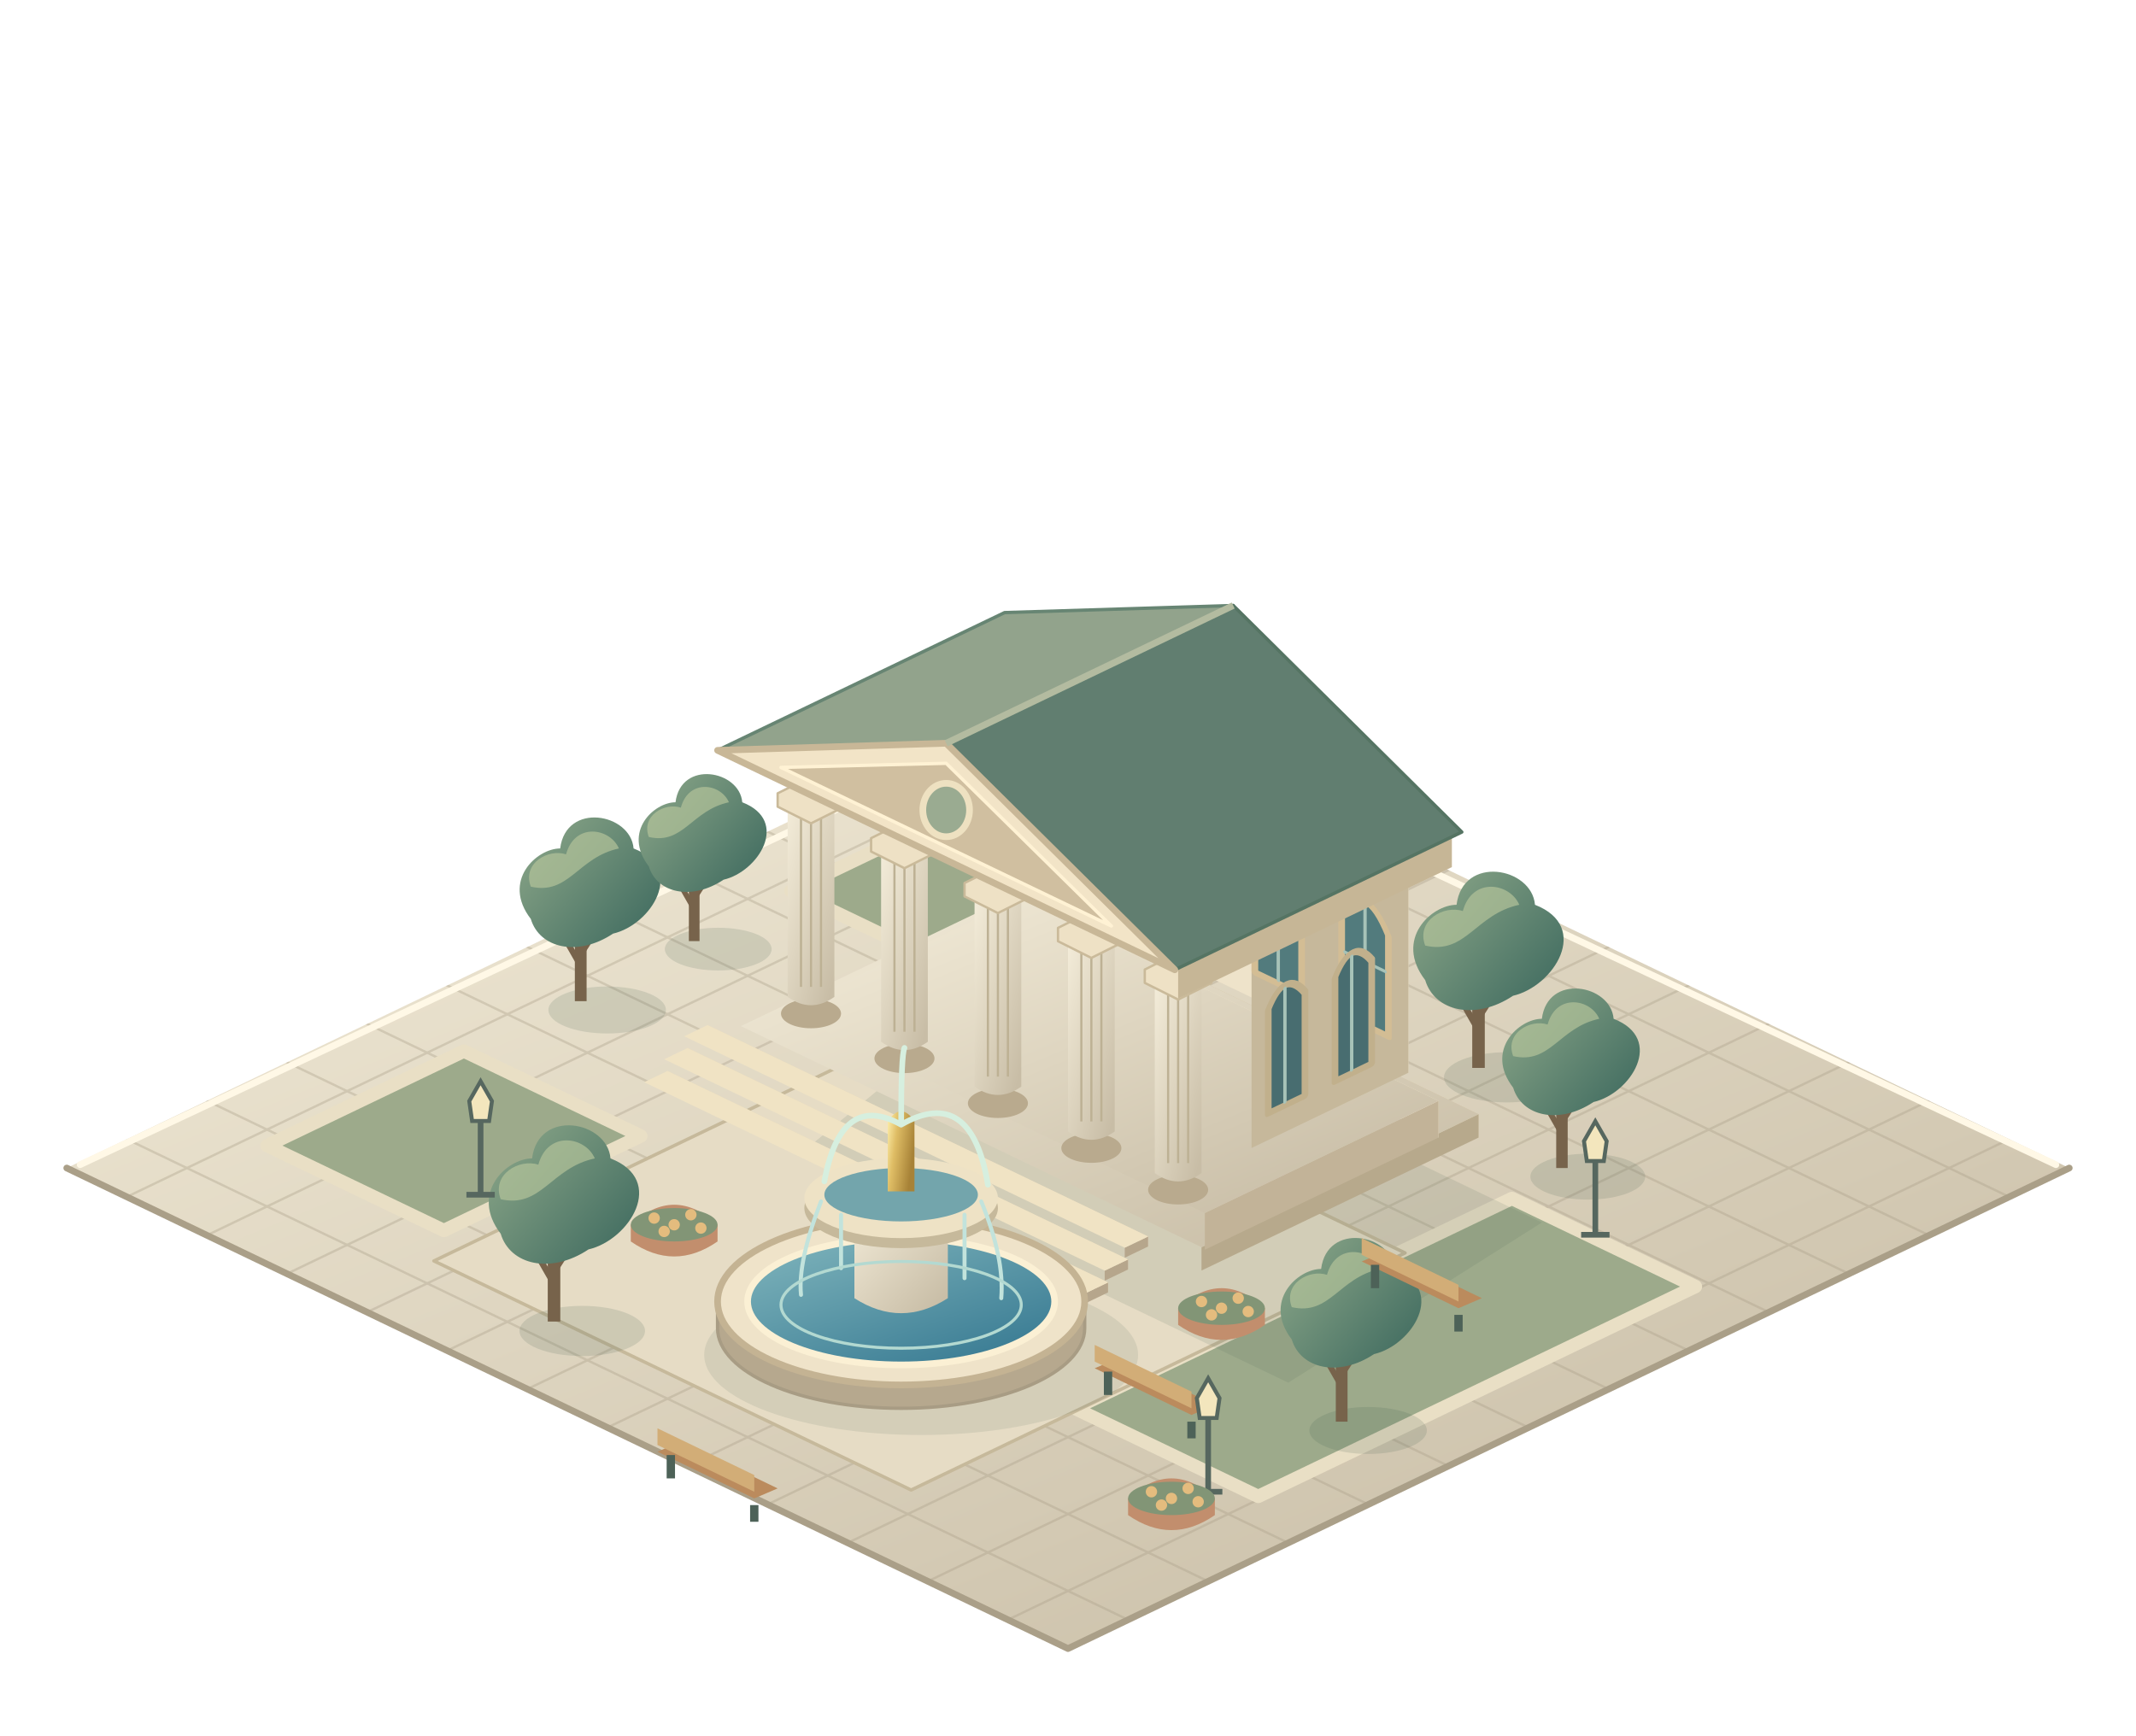
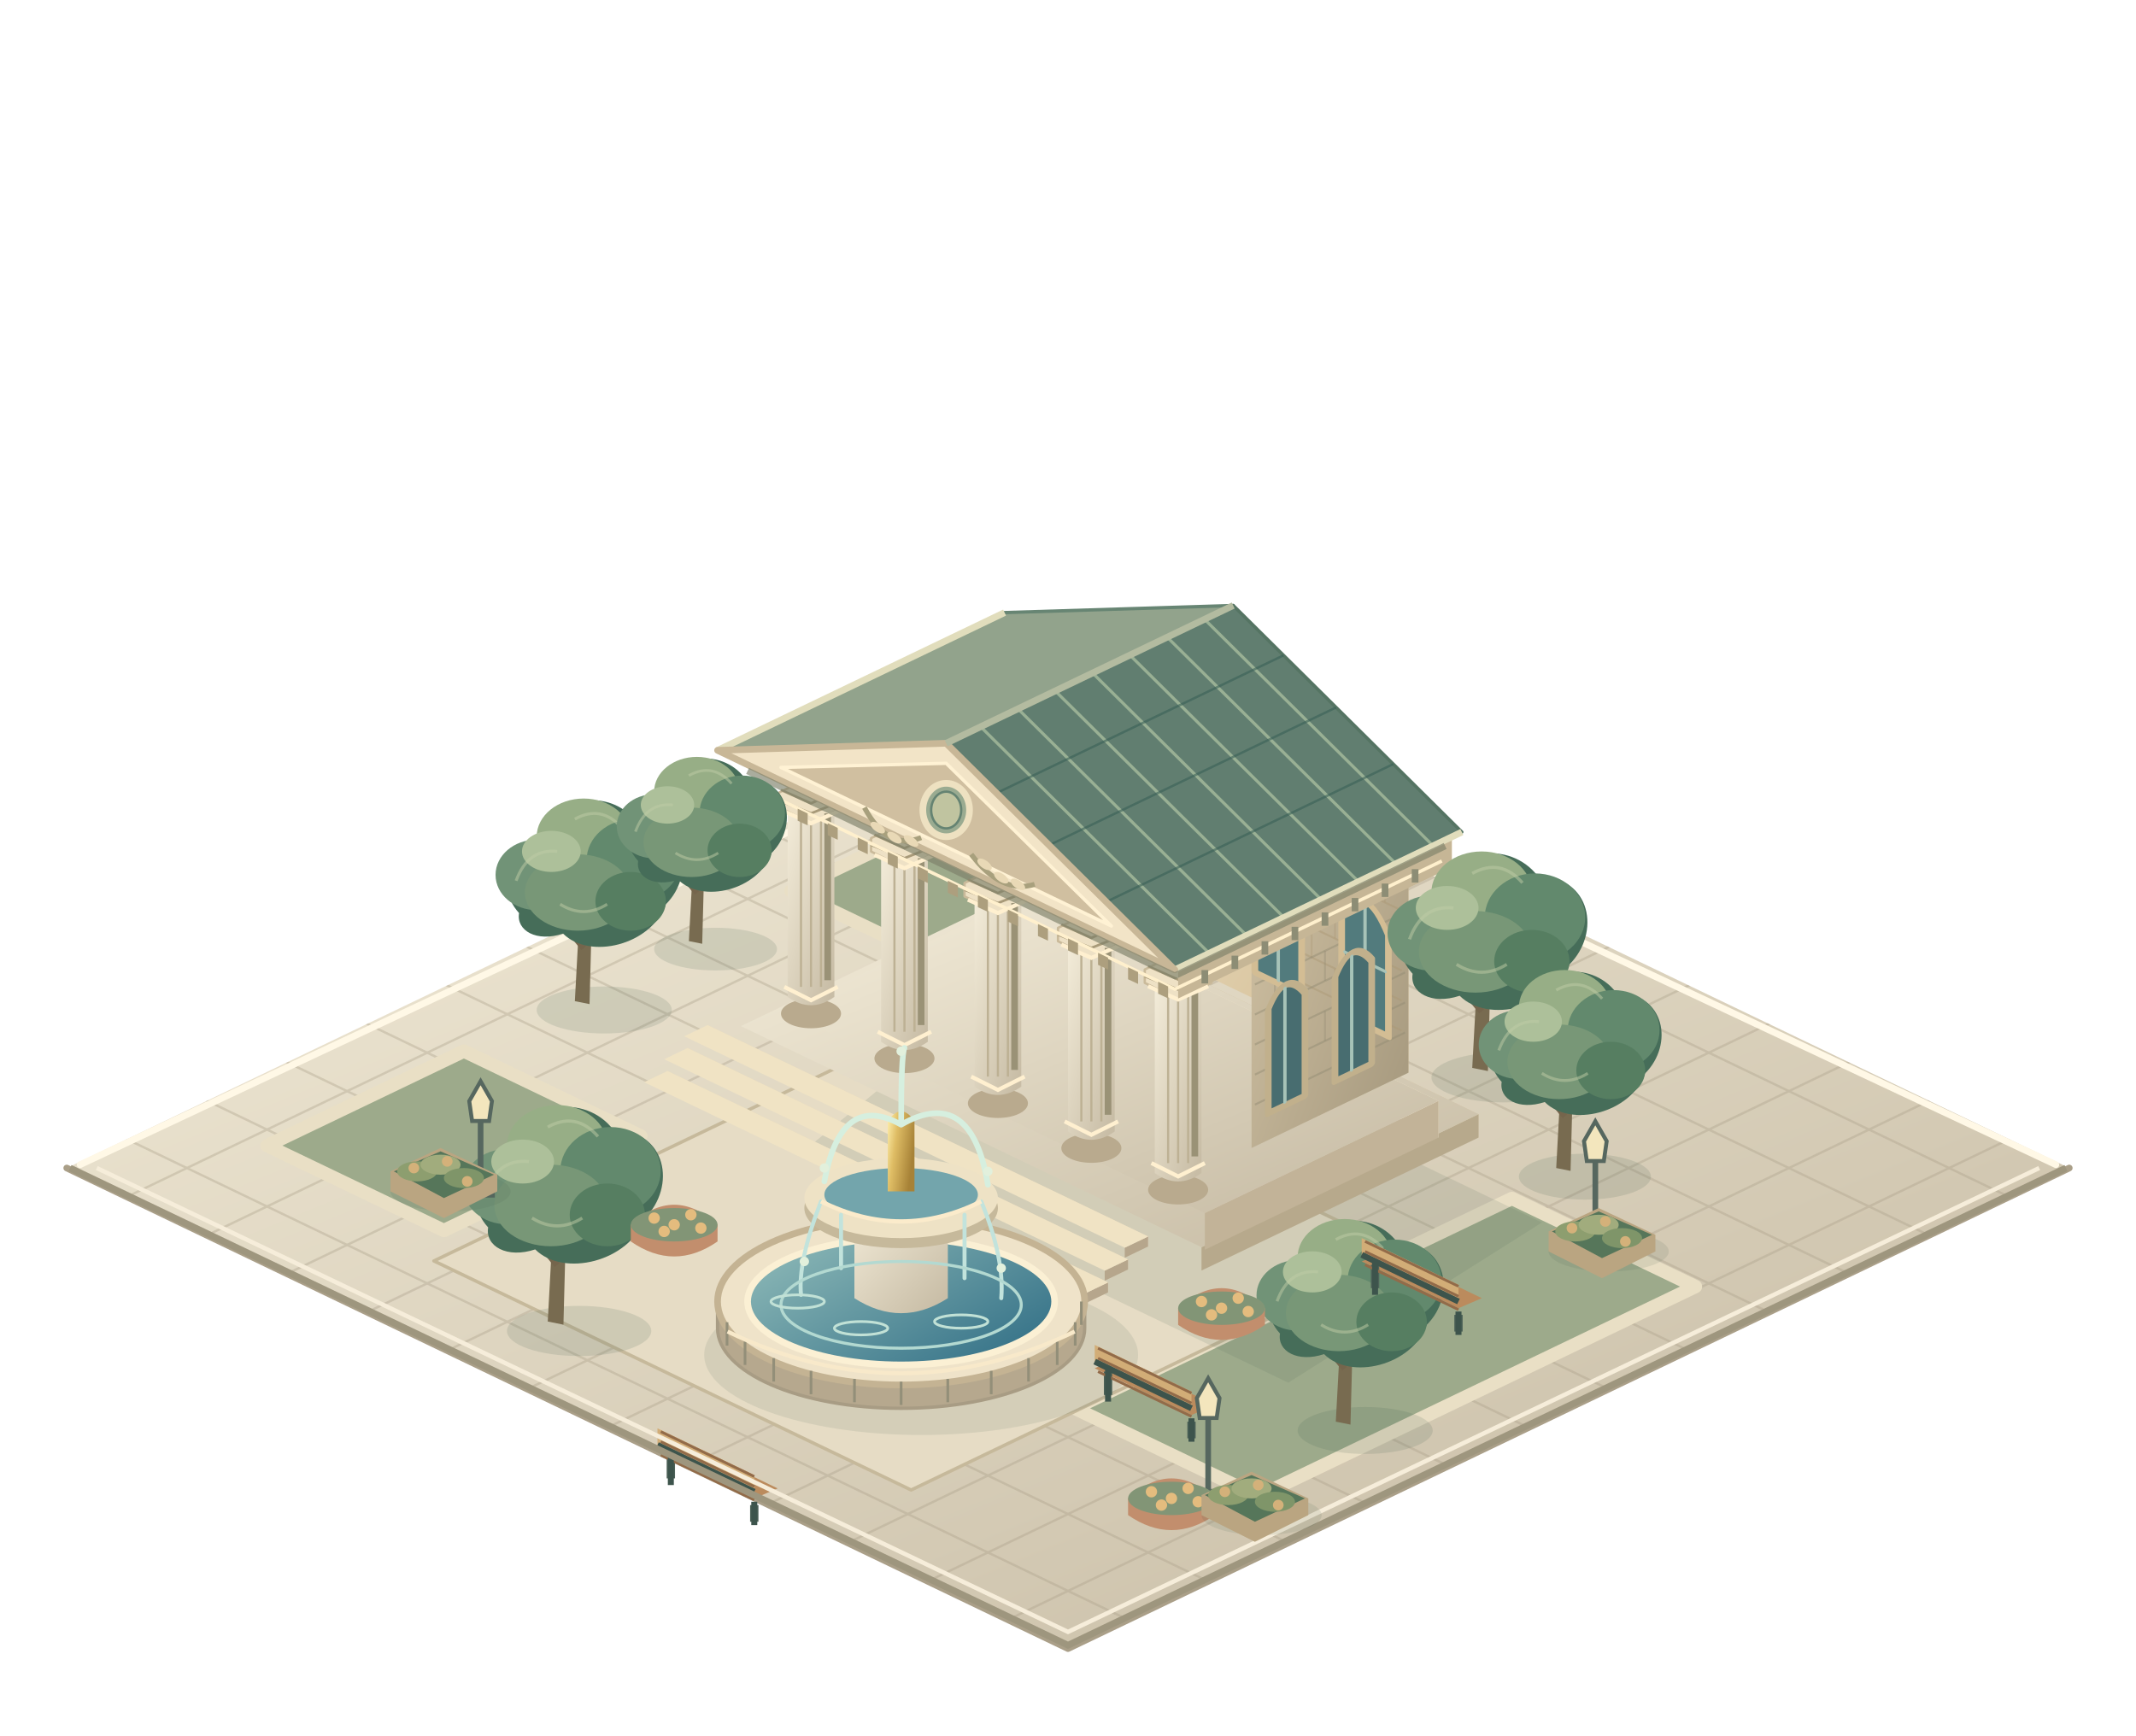
<svg xmlns="http://www.w3.org/2000/svg" viewBox="0 0 640 520" width="640" height="520">
  <defs>
    <linearGradient id="stone" x2="0.85" y2="1">
      <stop stop-color="#f4edda" />
      <stop offset="1" stop-color="#c8bda6" />
    </linearGradient>
    <linearGradient id="brick" x2="1" y2="0.6">
      <stop stop-color="#c98162" />
      <stop offset="1" stop-color="#a65c4b" />
    </linearGradient>
    <linearGradient id="green" x2="1" y2="0.8">
      <stop stop-color="#8fa98a" />
      <stop offset="1" stop-color="#426d61" />
    </linearGradient>
    <linearGradient id="gold" x2="1" y2="0.4">
      <stop stop-color="#fff0ad" />
      <stop offset="0.38" stop-color="#dfbd65" />
      <stop offset="1" stop-color="#a78237" />
    </linearGradient>
    <linearGradient id="water" x1="0" y1="0" x2="0.8" y2="1">
      <stop stop-color="#81b6bd" />
      <stop offset="1" stop-color="#397b93" />
    </linearGradient>
    <clipPath id="ground">
      <path d="M20 350 320 206 620 350 320 494Z" />
    </clipPath>
    <g id="tree">
-       <ellipse cx="9" cy="3" rx="20" ry="8" fill="#314f45" opacity=".14" />
-       <path d="M0 0V-28" stroke="#77634b" stroke-width="4" />
-       <path d="M0-12-8-26M0-16 9-30" stroke="#77634b" stroke-width="2" />
-       <path d="M-17-28C-27-41-15-52-7-52-5-68 17-64 18-52 36-45 24-26 11-23-1-15-14-18-17-28Z" fill="url(#green)" />
-       <path d="M-17-39C-20-47-11-52-5-50-2-61 10-59 13-52-1-49-4-36-17-39Z" fill="#b4c39a" opacity=".7" />
+       <ellipse cx="8" cy="3" rx="23" ry="8" fill="#3c594c" opacity=".14" />
+       <path d="M-2 0 0-37 4-37 3 1Z" fill="#786b50" />
+       <path d="M1-18-12-34M2-26 15-39" fill="none" stroke="#75654c" stroke-width="2" />
+       <path d="M-21-30C-31-41-20-55-10-55-10-70 10-73 19-61 36-61 39-43 29-33 24-19 3-14-6-23-15-20-22-24-21-30Z" fill="#466d59" />
+       <ellipse cx="-15" cy="-43" rx="14" ry="12" fill="#719377" />
+       <ellipse cx="1" cy="-56" rx="16" ry="13" fill="#97ae86" />
+       <ellipse cx="18" cy="-48" rx="16" ry="14" fill="#62896d" />
+       <ellipse cx="-1" cy="-37" rx="18" ry="13" fill="#789777" />
+       <ellipse cx="17" cy="-34" rx="12" ry="10" fill="#567e61" />
+       <ellipse cx="-10" cy="-51" rx="10" ry="7" fill="#adc09a" />
+       <path d="M-22-41q4-11 14-10M-2-62q9-5 16 3M-7-33q8 5 16 0" fill="none" opacity=".5" stroke="#bfcca6" stroke-width="1" />
    </g>
    <g id="bench">
      <path d="m-17-3 29 14 7-3-29-14Z" fill="#bb8b5d" />
      <path d="m-17-10 29 14v5L-17-5Z" fill="#d2ad77" />
      <path d="m-13-2v7m25 8v5" stroke="#4d6258" stroke-width="2.5" />
+       <path d="M-16 -9l28 13.44" fill="none" stroke="#926b49" stroke-width="0.8" />
+       <path d="M-16 -6l28 13.44" fill="none" stroke="#926b49" stroke-width="0.8" />
+       <path d="M-16 -2l28 13.44" fill="none" stroke="#926b49" stroke-width="0.8" />
+       <path d="M-13-3v10m25 5v7m-29-24 29 14" fill="none" stroke="#3d544c" stroke-width="1.8" />
    </g>
    <g id="lamp">
      <path d="M0 0V-32" stroke="#56675f" stroke-width="2" />
      <path d="m-4-33 4-7 4 7-1 7h-6Z" fill="#f3e6bd" stroke="#56675f" stroke-width="1.4" />
      <path d="M-5 0H5" stroke="#56675f" stroke-width="2" />
    </g>
+     <linearGradient id="limestone-light" x1="0" y1="0" x2="1" y2=".7">
+       <stop stop-color="#f4e8cc" />
+       <stop offset="1" stop-color="#d4bf98" />
+     </linearGradient>
+     <linearGradient id="limestone-shade" x1="0" y1="0" x2="1" y2=".7">
+       <stop stop-color="#d0c1a3" />
+       <stop offset="1" stop-color="#a99c81" />
+     </linearGradient>
+     <linearGradient id="copper-roof" x1="0" y1="0" x2="1" y2=".7">
+       <stop stop-color="#839d88" />
+       <stop offset="1" stop-color="#3f645b" />
+     </linearGradient>
+     <linearGradient id="brick-relief" x1="0" y1="0" x2="1" y2=".7">
+       <stop stop-color="#cb896d" />
+       <stop offset="1" stop-color="#9d5c4b" />
+     </linearGradient>
+     <linearGradient id="bay-depth" x1="0" y1="0" x2="1" y2=".7">
+       <stop stop-color="#92bdba" />
+       <stop offset="1" stop-color="#39758a" />
+     </linearGradient>
  </defs>
  <path d="M20 350 320 206 620 350 320 494Z" fill="url(#stone)" />
  <g clip-path="url(#ground)" stroke="#a99e87" stroke-width=".7" opacity=".36">
    <polygon points="340.00,52.40 -300.00,359.60" fill="none" stroke="#a99e87" stroke-width="0.7" stroke-linejoin="round" />
    <polygon points="300.00,52.40 940.00,359.60" fill="none" stroke="#a99e87" stroke-width="0.7" stroke-linejoin="round" />
    <polygon points="364.00,63.92 -276.00,371.12" fill="none" stroke="#a99e87" stroke-width="0.7" stroke-linejoin="round" />
    <polygon points="276.00,63.92 916.00,371.12" fill="none" stroke="#a99e87" stroke-width="0.7" stroke-linejoin="round" />
    <polygon points="388.00,75.44 -252.00,382.64" fill="none" stroke="#a99e87" stroke-width="0.7" stroke-linejoin="round" />
    <polygon points="252.00,75.44 892.00,382.64" fill="none" stroke="#a99e87" stroke-width="0.7" stroke-linejoin="round" />
    <polygon points="412.00,86.96 -228.00,394.16" fill="none" stroke="#a99e87" stroke-width="0.7" stroke-linejoin="round" />
    <polygon points="228.00,86.96 868.00,394.16" fill="none" stroke="#a99e87" stroke-width="0.7" stroke-linejoin="round" />
    <polygon points="436.00,98.48 -204.00,405.68" fill="none" stroke="#a99e87" stroke-width="0.7" stroke-linejoin="round" />
    <polygon points="204.00,98.48 844.00,405.68" fill="none" stroke="#a99e87" stroke-width="0.7" stroke-linejoin="round" />
    <polygon points="460.00,110.00 -180.00,417.20" fill="none" stroke="#a99e87" stroke-width="0.7" stroke-linejoin="round" />
    <polygon points="180.00,110.00 820.00,417.20" fill="none" stroke="#a99e87" stroke-width="0.7" stroke-linejoin="round" />
    <polygon points="484.00,121.52 -156.00,428.72" fill="none" stroke="#a99e87" stroke-width="0.7" stroke-linejoin="round" />
    <polygon points="156.00,121.52 796.00,428.72" fill="none" stroke="#a99e87" stroke-width="0.7" stroke-linejoin="round" />
    <polygon points="508.00,133.04 -132.00,440.24" fill="none" stroke="#a99e87" stroke-width="0.7" stroke-linejoin="round" />
    <polygon points="132.00,133.04 772.00,440.24" fill="none" stroke="#a99e87" stroke-width="0.7" stroke-linejoin="round" />
    <polygon points="532.00,144.56 -108.00,451.76" fill="none" stroke="#a99e87" stroke-width="0.7" stroke-linejoin="round" />
    <polygon points="108.00,144.56 748.00,451.76" fill="none" stroke="#a99e87" stroke-width="0.7" stroke-linejoin="round" />
    <polygon points="556.00,156.08 -84.00,463.28" fill="none" stroke="#a99e87" stroke-width="0.7" stroke-linejoin="round" />
    <polygon points="84.00,156.08 724.00,463.28" fill="none" stroke="#a99e87" stroke-width="0.7" stroke-linejoin="round" />
    <polygon points="580.00,167.60 -60.00,474.80" fill="none" stroke="#a99e87" stroke-width="0.7" stroke-linejoin="round" />
    <polygon points="60.00,167.60 700.00,474.80" fill="none" stroke="#a99e87" stroke-width="0.7" stroke-linejoin="round" />
    <polygon points="604.00,179.12 -36.00,486.32" fill="none" stroke="#a99e87" stroke-width="0.7" stroke-linejoin="round" />
    <polygon points="36.00,179.12 676.00,486.32" fill="none" stroke="#a99e87" stroke-width="0.7" stroke-linejoin="round" />
    <polygon points="628.00,190.64 -12.00,497.84" fill="none" stroke="#a99e87" stroke-width="0.7" stroke-linejoin="round" />
    <polygon points="12.00,190.64 652.00,497.84" fill="none" stroke="#a99e87" stroke-width="0.7" stroke-linejoin="round" />
    <polygon points="652.00,202.16 12.00,509.36" fill="none" stroke="#a99e87" stroke-width="0.7" stroke-linejoin="round" />
    <polygon points="-12.00,202.16 628.00,509.36" fill="none" stroke="#a99e87" stroke-width="0.7" stroke-linejoin="round" />
    <polygon points="676.00,213.68 36.00,520.88" fill="none" stroke="#a99e87" stroke-width="0.7" stroke-linejoin="round" />
    <polygon points="-36.00,213.68 604.00,520.88" fill="none" stroke="#a99e87" stroke-width="0.7" stroke-linejoin="round" />
    <polygon points="700.00,225.20 60.00,532.40" fill="none" stroke="#a99e87" stroke-width="0.7" stroke-linejoin="round" />
    <polygon points="-60.00,225.20 580.00,532.40" fill="none" stroke="#a99e87" stroke-width="0.7" stroke-linejoin="round" />
    <polygon points="724.00,236.72 84.00,543.92" fill="none" stroke="#a99e87" stroke-width="0.7" stroke-linejoin="round" />
    <polygon points="-84.00,236.72 556.00,543.92" fill="none" stroke="#a99e87" stroke-width="0.7" stroke-linejoin="round" />
    <polygon points="748.00,248.24 108.00,555.44" fill="none" stroke="#a99e87" stroke-width="0.7" stroke-linejoin="round" />
    <polygon points="-108.00,248.24 532.00,555.44" fill="none" stroke="#a99e87" stroke-width="0.7" stroke-linejoin="round" />
    <polygon points="772.00,259.76 132.00,566.96" fill="none" stroke="#a99e87" stroke-width="0.7" stroke-linejoin="round" />
    <polygon points="-132.00,259.76 508.00,566.96" fill="none" stroke="#a99e87" stroke-width="0.7" stroke-linejoin="round" />
    <polygon points="796.00,271.28 156.00,578.48" fill="none" stroke="#a99e87" stroke-width="0.7" stroke-linejoin="round" />
    <polygon points="-156.00,271.28 484.00,578.48" fill="none" stroke="#a99e87" stroke-width="0.7" stroke-linejoin="round" />
    <polygon points="820.00,282.80 180.00,590.00" fill="none" stroke="#a99e87" stroke-width="0.7" stroke-linejoin="round" />
    <polygon points="-180.00,282.80 460.00,590.00" fill="none" stroke="#a99e87" stroke-width="0.7" stroke-linejoin="round" />
    <polygon points="844.00,294.32 204.00,601.52" fill="none" stroke="#a99e87" stroke-width="0.7" stroke-linejoin="round" />
    <polygon points="-204.00,294.32 436.00,601.52" fill="none" stroke="#a99e87" stroke-width="0.7" stroke-linejoin="round" />
    <polygon points="868.00,305.84 228.00,613.04" fill="none" stroke="#a99e87" stroke-width="0.7" stroke-linejoin="round" />
    <polygon points="-228.00,305.84 412.00,613.04" fill="none" stroke="#a99e87" stroke-width="0.7" stroke-linejoin="round" />
    <polygon points="892.00,317.36 252.00,624.56" fill="none" stroke="#a99e87" stroke-width="0.7" stroke-linejoin="round" />
    <polygon points="-252.00,317.36 388.00,624.56" fill="none" stroke="#a99e87" stroke-width="0.7" stroke-linejoin="round" />
    <polygon points="916.00,328.88 276.00,636.08" fill="none" stroke="#a99e87" stroke-width="0.7" stroke-linejoin="round" />
    <polygon points="-276.00,328.88 364.00,636.08" fill="none" stroke="#a99e87" stroke-width="0.7" stroke-linejoin="round" />
    <polygon points="940.00,340.40 300.00,647.60" fill="none" stroke="#a99e87" stroke-width="0.7" stroke-linejoin="round" />
    <polygon points="-300.00,340.40 340.00,647.60" fill="none" stroke="#a99e87" stroke-width="0.7" stroke-linejoin="round" />
  </g>
  <path d="M20 350 320 494 620 350" fill="none" stroke="#aa9f88" stroke-width="2" stroke-linejoin="round" stroke-linecap="round" />
  <path d="M24 349 320 210 616 349" fill="none" stroke="#fff8e6" stroke-width="2" stroke-linejoin="round" stroke-linecap="round" />
  <polygon points="294.00,239.60 375.00,278.48 318.00,305.84 237.00,266.96" fill="#9daa8b" stroke="#e9dfc5" stroke-width="4" stroke-linejoin="round" />
  <polygon points="453.00,359.12 508.00,385.52 377.00,448.40 322.00,422.00" fill="#9daa8b" stroke="#e9dfc5" stroke-width="4" stroke-linejoin="round" />
  <polygon points="139.00,314.96 192.00,340.40 133.00,368.72 80.00,343.28" fill="#9daa8b" stroke="#e9dfc5" stroke-width="4" stroke-linejoin="round" />
  <polygon points="278.00,306.80 421.00,375.44 273.00,446.48 130.00,377.84" fill="#e6dcc5" stroke="#c6b99b" stroke-width="1" stroke-linejoin="round" />
  <polygon points="306.00,291.44 462.00,366.32 386.00,414.32 241.00,344.72" fill="#4b6656" opacity=".13" />
  <polygon points="305.00,274.64 443.00,340.88 443.00,333.88 305.00,267.64" fill="#d7c6a7" />
  <polygon points="443.00,340.88 360.00,380.72 360.00,373.72 443.00,333.88" fill="#b7a98c" />
  <polygon points="305.00,267.64 443.00,333.88 360.00,373.72 222.00,307.48" fill="url(#stone)" />
  <polygon points="305.00,280.40 431.00,340.88 431.00,329.88 305.00,269.40" fill="#eee3c9" />
  <polygon points="431.00,340.88 361.00,374.48 361.00,363.48 431.00,329.88" fill="#c2b398" />
  <polygon points="305.00,269.40 431.00,329.88 361.00,363.48 235.00,303.00" fill="url(#stone)" />
-   <polygon points="311.00,268.16 422.00,321.44 422.00,255.44 311.00,202.16" fill="#eee3ca" />
-   <polygon points="422.00,321.44 375.00,344.00 375.00,278.00 422.00,255.44" fill="#c6b89b" />
+   <polygon points="311.00,268.16 422.00,321.44 422.00,255.44 311.00,202.16" fill="url(#limestone-light)" />
+   <polygon points="422.00,321.44 375.00,344.00 375.00,278.00 422.00,255.44" fill="url(#limestone-shade)" />
  <polygon points="311.00,202.16 422.00,255.44 375.00,278.00 264.00,224.72" fill="#f0e3c4" />
+   <g id="pavilion-masonry">
+     <path d="M312 257l108 51.84" fill="none" opacity=".48" stroke="#ac9976" stroke-width="0.6" />
+     <path d="M325 263.24v-9" fill="none" opacity=".38" stroke="#ac9976" stroke-width="0.55" />
+     <path d="M340 270.44v-9" fill="none" opacity=".38" stroke="#ac9976" stroke-width="0.55" />
+     <path d="M355 277.64v-9" fill="none" opacity=".38" stroke="#ac9976" stroke-width="0.55" />
+     <path d="M370 284.84v-9" fill="none" opacity=".38" stroke="#ac9976" stroke-width="0.55" />
+     <path d="M385 292.04v-9" fill="none" opacity=".38" stroke="#ac9976" stroke-width="0.55" />
+     <path d="M400 299.24v-9" fill="none" opacity=".38" stroke="#ac9976" stroke-width="0.55" />
+     <path d="M415 306.44v-9" fill="none" opacity=".38" stroke="#ac9976" stroke-width="0.55" />
+     <path d="M312 248l108 51.84" fill="none" opacity=".48" stroke="#ac9976" stroke-width="0.6" />
+     <path d="M318 250.88v-9" fill="none" opacity=".38" stroke="#ac9976" stroke-width="0.55" />
+     <path d="M333 258.08v-9" fill="none" opacity=".38" stroke="#ac9976" stroke-width="0.55" />
+     <path d="M348 265.28v-9" fill="none" opacity=".38" stroke="#ac9976" stroke-width="0.55" />
+     <path d="M363 272.48v-9" fill="none" opacity=".38" stroke="#ac9976" stroke-width="0.55" />
+     <path d="M378 279.68v-9" fill="none" opacity=".38" stroke="#ac9976" stroke-width="0.55" />
+     <path d="M393 286.88v-9" fill="none" opacity=".38" stroke="#ac9976" stroke-width="0.55" />
+     <path d="M408 294.08v-9" fill="none" opacity=".38" stroke="#ac9976" stroke-width="0.55" />
+     <path d="M312 239l108 51.84" fill="none" opacity=".48" stroke="#ac9976" stroke-width="0.6" />
+     <path d="M325 245.24v-9" fill="none" opacity=".38" stroke="#ac9976" stroke-width="0.55" />
+     <path d="M340 252.44v-9" fill="none" opacity=".38" stroke="#ac9976" stroke-width="0.55" />
+     <path d="M355 259.64v-9" fill="none" opacity=".38" stroke="#ac9976" stroke-width="0.55" />
+     <path d="M370 266.84v-9" fill="none" opacity=".38" stroke="#ac9976" stroke-width="0.55" />
+     <path d="M385 274.04v-9" fill="none" opacity=".38" stroke="#ac9976" stroke-width="0.55" />
+     <path d="M400 281.24v-9" fill="none" opacity=".38" stroke="#ac9976" stroke-width="0.55" />
+     <path d="M415 288.44v-9" fill="none" opacity=".38" stroke="#ac9976" stroke-width="0.55" />
+     <path d="M312 230l108 51.84" fill="none" opacity=".48" stroke="#ac9976" stroke-width="0.6" />
+     <path d="M318 232.88v-9" fill="none" opacity=".38" stroke="#ac9976" stroke-width="0.55" />
+     <path d="M333 240.08v-9" fill="none" opacity=".38" stroke="#ac9976" stroke-width="0.55" />
+     <path d="M348 247.28v-9" fill="none" opacity=".38" stroke="#ac9976" stroke-width="0.55" />
+     <path d="M363 254.48v-9" fill="none" opacity=".38" stroke="#ac9976" stroke-width="0.55" />
+     <path d="M378 261.68v-9" fill="none" opacity=".38" stroke="#ac9976" stroke-width="0.55" />
+     <path d="M393 268.88v-9" fill="none" opacity=".38" stroke="#ac9976" stroke-width="0.55" />
+     <path d="M408 276.08v-9" fill="none" opacity=".38" stroke="#ac9976" stroke-width="0.55" />
+     <path d="M312 221l108 51.84" fill="none" opacity=".48" stroke="#ac9976" stroke-width="0.6" />
+     <path d="M325 227.24v-9" fill="none" opacity=".38" stroke="#ac9976" stroke-width="0.55" />
+     <path d="M340 234.44v-9" fill="none" opacity=".38" stroke="#ac9976" stroke-width="0.55" />
+     <path d="M355 241.64v-9" fill="none" opacity=".38" stroke="#ac9976" stroke-width="0.55" />
+     <path d="M370 248.84v-9" fill="none" opacity=".38" stroke="#ac9976" stroke-width="0.55" />
+     <path d="M385 256.04v-9" fill="none" opacity=".38" stroke="#ac9976" stroke-width="0.55" />
+     <path d="M400 263.24v-9" fill="none" opacity=".38" stroke="#ac9976" stroke-width="0.55" />
+     <path d="M415 270.44v-9" fill="none" opacity=".38" stroke="#ac9976" stroke-width="0.55" />
+     <path d="M376 331l45 -21.6" fill="none" opacity=".48" stroke="#928b73" stroke-width="0.6" />
+     <path d="M389 324.76v-9" fill="none" opacity=".38" stroke="#928b73" stroke-width="0.55" />
+     <path d="M404 317.56v-9" fill="none" opacity=".38" stroke="#928b73" stroke-width="0.55" />
+     <path d="M376 322l45 -21.6" fill="none" opacity=".48" stroke="#928b73" stroke-width="0.6" />
+     <path d="M382 319.12v-9" fill="none" opacity=".38" stroke="#928b73" stroke-width="0.55" />
+     <path d="M397 311.92v-9" fill="none" opacity=".38" stroke="#928b73" stroke-width="0.55" />
+     <path d="M412 304.72v-9" fill="none" opacity=".38" stroke="#928b73" stroke-width="0.55" />
+     <path d="M376 313l45 -21.6" fill="none" opacity=".48" stroke="#928b73" stroke-width="0.6" />
+     <path d="M389 306.76v-9" fill="none" opacity=".38" stroke="#928b73" stroke-width="0.55" />
+     <path d="M404 299.56v-9" fill="none" opacity=".38" stroke="#928b73" stroke-width="0.55" />
+     <path d="M376 304l45 -21.6" fill="none" opacity=".48" stroke="#928b73" stroke-width="0.6" />
+     <path d="M382 301.12v-9" fill="none" opacity=".38" stroke="#928b73" stroke-width="0.55" />
+     <path d="M397 293.92v-9" fill="none" opacity=".38" stroke="#928b73" stroke-width="0.55" />
+     <path d="M412 286.72v-9" fill="none" opacity=".38" stroke="#928b73" stroke-width="0.55" />
+     <path d="M376 295l45 -21.6" fill="none" opacity=".48" stroke="#928b73" stroke-width="0.6" />
+     <path d="M389 288.76v-9" fill="none" opacity=".38" stroke="#928b73" stroke-width="0.55" />
+     <path d="M404 281.56v-9" fill="none" opacity=".38" stroke="#928b73" stroke-width="0.55" />
+   </g>
  <g transform="translate(324 266.4) matrix(1 .48 0 1 0 0)">
    <path d="M0 0V-30Q7-44 14-30V0Z" fill="#527b7d" stroke="#d3bd94" stroke-width="2" stroke-linejoin="round" stroke-linecap="round" />
    <path d="M7-36V-1M1-19H13" fill="none" stroke="#a7c3b8" stroke-width="1" stroke-linejoin="round" stroke-linecap="round" />
  </g>
  <g transform="translate(350 278.88) matrix(1 .48 0 1 0 0)">
    <path d="M0 0V-30Q7-44 14-30V0Z" fill="#527b7d" stroke="#d3bd94" stroke-width="2" stroke-linejoin="round" stroke-linecap="round" />
    <path d="M7-36V-1M1-19H13" fill="none" stroke="#a7c3b8" stroke-width="1" stroke-linejoin="round" stroke-linecap="round" />
  </g>
  <g transform="translate(376 291.36) matrix(1 .48 0 1 0 0)">
    <path d="M0 0V-30Q7-44 14-30V0Z" fill="#527b7d" stroke="#d3bd94" stroke-width="2" stroke-linejoin="round" stroke-linecap="round" />
    <path d="M7-36V-1M1-19H13" fill="none" stroke="#a7c3b8" stroke-width="1" stroke-linejoin="round" stroke-linecap="round" />
  </g>
  <g transform="translate(402 303.84) matrix(1 .48 0 1 0 0)">
    <path d="M0 0V-30Q7-44 14-30V0Z" fill="#527b7d" stroke="#d3bd94" stroke-width="2" stroke-linejoin="round" stroke-linecap="round" />
    <path d="M7-36V-1M1-19H13" fill="none" stroke="#a7c3b8" stroke-width="1" stroke-linejoin="round" stroke-linecap="round" />
  </g>
  <g transform="translate(411 318.72) matrix(1 -.48 0 1 0 0)">
    <path d="M-11 0V-31Q-6-41 0-31V0Z" fill="#486d70" stroke="#c1b08c" stroke-width="2" stroke-linejoin="round" stroke-linecap="round" />
    <path d="M-6-35V-1" fill="none" stroke="#a7c3b8" stroke-width="1" stroke-linejoin="round" stroke-linecap="round" />
  </g>
  <g transform="translate(391 328.32) matrix(1 -.48 0 1 0 0)">
    <path d="M-11 0V-31Q-6-41 0-31V0Z" fill="#486d70" stroke="#c1b08c" stroke-width="2" stroke-linejoin="round" stroke-linecap="round" />
    <path d="M-6-35V-1" fill="none" stroke="#a7c3b8" stroke-width="1" stroke-linejoin="round" stroke-linecap="round" />
  </g>
  <g transform="translate(243 302.72)">
    <ellipse cy="1" rx="9" ry="4.4" fill="#b9aa8e" />
    <path d="M-7-4V-63H7V-4Q0 1-7-4Z" fill="url(#stone)" />
    <ellipse cy="-63" rx="8" ry="3.8" fill="#f9efd7" />
    <path d="M-3 -59L-3 -7" stroke="#bdb194" stroke-width="0.65" fill="none" />
    <path d="M0 -59L0 -7" stroke="#bdb194" stroke-width="0.65" fill="none" />
    <path d="M3 -59L3 -7" stroke="#bdb194" stroke-width="0.65" fill="none" />
    <path d="M-10-65 0-70 10-65V-61L0-56-10-61Z" fill="#eee1c5" stroke="#caba9a" stroke-width="0.7" stroke-linejoin="round" stroke-linecap="round" />
+     <path d="M5-59V-9" fill="none" stroke="#9a9276" stroke-width="2" />
+     <path d="M-8-7 0-3 8-7M-9-60 0-56 9-60" fill="none" stroke="#fff0d0" stroke-width="1.2" />
+     <path d="M-9-66 0-62 9-66M-10-63 0-59 10-63" fill="none" stroke="#a89a79" stroke-width="0.75" />
  </g>
  <g transform="translate(271 316.16)">
    <ellipse cy="1" rx="9" ry="4.4" fill="#b9aa8e" />
    <path d="M-7-4V-63H7V-4Q0 1-7-4Z" fill="url(#stone)" />
    <ellipse cy="-63" rx="8" ry="3.8" fill="#f9efd7" />
    <path d="M-3 -59L-3 -7" stroke="#bdb194" stroke-width="0.65" fill="none" />
    <path d="M0 -59L0 -7" stroke="#bdb194" stroke-width="0.65" fill="none" />
    <path d="M3 -59L3 -7" stroke="#bdb194" stroke-width="0.65" fill="none" />
    <path d="M-10-65 0-70 10-65V-61L0-56-10-61Z" fill="#eee1c5" stroke="#caba9a" stroke-width="0.7" stroke-linejoin="round" stroke-linecap="round" />
+     <path d="M5-59V-9" fill="none" stroke="#9a9276" stroke-width="2" />
+     <path d="M-8-7 0-3 8-7M-9-60 0-56 9-60" fill="none" stroke="#fff0d0" stroke-width="1.2" />
+     <path d="M-9-66 0-62 9-66M-10-63 0-59 10-63" fill="none" stroke="#a89a79" stroke-width="0.75" />
  </g>
  <g transform="translate(299 329.6)">
    <ellipse cy="1" rx="9" ry="4.4" fill="#b9aa8e" />
    <path d="M-7-4V-63H7V-4Q0 1-7-4Z" fill="url(#stone)" />
    <ellipse cy="-63" rx="8" ry="3.8" fill="#f9efd7" />
    <path d="M-3 -59L-3 -7" stroke="#bdb194" stroke-width="0.65" fill="none" />
    <path d="M0 -59L0 -7" stroke="#bdb194" stroke-width="0.65" fill="none" />
    <path d="M3 -59L3 -7" stroke="#bdb194" stroke-width="0.65" fill="none" />
    <path d="M-10-65 0-70 10-65V-61L0-56-10-61Z" fill="#eee1c5" stroke="#caba9a" stroke-width="0.7" stroke-linejoin="round" stroke-linecap="round" />
+     <path d="M5-59V-9" fill="none" stroke="#9a9276" stroke-width="2" />
+     <path d="M-8-7 0-3 8-7M-9-60 0-56 9-60" fill="none" stroke="#fff0d0" stroke-width="1.2" />
+     <path d="M-9-66 0-62 9-66M-10-63 0-59 10-63" fill="none" stroke="#a89a79" stroke-width="0.75" />
  </g>
  <g transform="translate(327 343.04)">
    <ellipse cy="1" rx="9" ry="4.4" fill="#b9aa8e" />
    <path d="M-7-4V-63H7V-4Q0 1-7-4Z" fill="url(#stone)" />
    <ellipse cy="-63" rx="8" ry="3.8" fill="#f9efd7" />
    <path d="M-3 -59L-3 -7" stroke="#bdb194" stroke-width="0.65" fill="none" />
    <path d="M0 -59L0 -7" stroke="#bdb194" stroke-width="0.65" fill="none" />
    <path d="M3 -59L3 -7" stroke="#bdb194" stroke-width="0.65" fill="none" />
    <path d="M-10-65 0-70 10-65V-61L0-56-10-61Z" fill="#eee1c5" stroke="#caba9a" stroke-width="0.7" stroke-linejoin="round" stroke-linecap="round" />
+     <path d="M5-59V-9" fill="none" stroke="#9a9276" stroke-width="2" />
+     <path d="M-8-7 0-3 8-7M-9-60 0-56 9-60" fill="none" stroke="#fff0d0" stroke-width="1.2" />
+     <path d="M-9-66 0-62 9-66M-10-63 0-59 10-63" fill="none" stroke="#a89a79" stroke-width="0.75" />
  </g>
  <g transform="translate(353 355.52)">
    <ellipse cy="1" rx="9" ry="4.4" fill="#b9aa8e" />
    <path d="M-7-4V-63H7V-4Q0 1-7-4Z" fill="url(#stone)" />
    <ellipse cy="-63" rx="8" ry="3.8" fill="#f9efd7" />
    <path d="M-3 -59L-3 -7" stroke="#bdb194" stroke-width="0.65" fill="none" />
    <path d="M0 -59L0 -7" stroke="#bdb194" stroke-width="0.65" fill="none" />
    <path d="M3 -59L3 -7" stroke="#bdb194" stroke-width="0.65" fill="none" />
    <path d="M-10-65 0-70 10-65V-61L0-56-10-61Z" fill="#eee1c5" stroke="#caba9a" stroke-width="0.7" stroke-linejoin="round" stroke-linecap="round" />
+     <path d="M5-59V-9" fill="none" stroke="#9a9276" stroke-width="2" />
+     <path d="M-8-7 0-3 8-7M-9-60 0-56 9-60" fill="none" stroke="#fff0d0" stroke-width="1.2" />
+     <path d="M-9-66 0-62 9-66M-10-63 0-59 10-63" fill="none" stroke="#a89a79" stroke-width="0.75" />
  </g>
  <polygon points="303.00,196.48 435.00,259.84 435.00,250.84 303.00,187.48" fill="#f0e2c4" />
  <polygon points="435.00,259.84 353.00,299.20 353.00,290.20 435.00,250.84" fill="#c6b696" />
  <polygon points="303.00,187.48 435.00,250.84 353.00,290.20 221.00,226.84" fill="#f0e3c4" />
  <polygon points="215.00,224.84 283.50,222.72 369.50,181.44 301.00,183.56" fill="#92a38c" stroke="#678573" stroke-width="1" stroke-linejoin="round" />
  <polygon points="283.50,222.72 352.00,290.60 438.00,249.32 369.50,181.44" fill="#617e70" stroke="#557463" stroke-width="1" stroke-linejoin="round" />
+   <g id="roof-metalwork">
+     <path d="M293.82 217.766L362.32 285.646" fill="none" opacity=".75" stroke="#acc0a0" stroke-width="0.9" />
+     <path d="M305.0 212.4L373.5 280.28" fill="none" opacity=".75" stroke="#acc0a0" stroke-width="0.9" />
+     <path d="M316.18 207.034L384.68 274.914" fill="none" opacity=".75" stroke="#acc0a0" stroke-width="0.9" />
+     <path d="M327.36 201.667L395.86 269.547" fill="none" opacity=".75" stroke="#acc0a0" stroke-width="0.9" />
+     <path d="M338.54 196.301L407.04 264.181" fill="none" opacity=".75" stroke="#acc0a0" stroke-width="0.9" />
+     <path d="M349.72 190.934L418.22 258.814" fill="none" opacity=".75" stroke="#acc0a0" stroke-width="0.9" />
+     <path d="M360.9 185.568L429.4 253.448" fill="none" opacity=".75" stroke="#acc0a0" stroke-width="0.9" />
+     <path d="M298.57 237.654l86-41.28" fill="none" opacity=".55" stroke="#345d53" stroke-width="0.7" />
+     <path d="M314.325 253.266l86-41.28" fill="none" opacity=".55" stroke="#345d53" stroke-width="0.7" />
+     <path d="M331.45 270.236l86-41.28" fill="none" opacity=".55" stroke="#345d53" stroke-width="0.7" />
+     <path d="M352 290.6 438 249.32M215 224.84 301 183.56" fill="none" stroke="#e1ddbc" stroke-width="2" />
+   </g>
  <polygon points="215.00,224.84 352.00,290.60 283.50,222.72" fill="#f2e4c7" stroke="#c8b797" stroke-width="2" stroke-linejoin="round" />
  <polygon points="234.00,229.96 333.00,277.48 283.50,228.72" fill="#d0bfa0" stroke="#fff2d4" stroke-width="1" stroke-linejoin="round" />
  <ellipse cx="283.5" cy="242.72" rx="7" ry="8" fill="#9aab91" stroke="#eee1c1" stroke-width="2" />
  <path d="M283.5 222.72L369.5 181.44" stroke="#b3bba0" stroke-width="2" fill="none" />
+   <g id="entablature-relief">
+     <path d="M224 231 352 292.4 433 253.5" fill="none" opacity=".65" stroke="#7d8069" stroke-width="2" />
+     <path d="M224 235 352 296.4 432 258" fill="none" stroke="#fff0cd" stroke-width="1" />
+     <polygon points="230.00,238.00 233.00,239.44 233.00,243.00 230.00,241.60" fill="#ad9f7e" />
+     <polygon points="239.00,242.32 242.00,243.76 242.00,247.32 239.00,245.92" fill="#ad9f7e" />
+     <polygon points="248.00,246.64 251.00,248.08 251.00,251.64 248.00,250.24" fill="#ad9f7e" />
+     <polygon points="257.00,250.96 260.00,252.40 260.00,255.96 257.00,254.56" fill="#ad9f7e" />
+     <polygon points="266.00,255.28 269.00,256.72 269.00,260.28 266.00,258.88" fill="#ad9f7e" />
+     <polygon points="275.00,259.60 278.00,261.04 278.00,264.60 275.00,263.20" fill="#ad9f7e" />
+     <polygon points="284.00,263.92 287.00,265.36 287.00,268.92 284.00,267.52" fill="#ad9f7e" />
+     <polygon points="293.00,268.24 296.00,269.68 296.00,273.24 293.00,271.84" fill="#ad9f7e" />
+     <polygon points="302.00,272.56 305.00,274.00 305.00,277.56 302.00,276.16" fill="#ad9f7e" />
+     <polygon points="311.00,276.88 314.00,278.32 314.00,281.88 311.00,280.48" fill="#ad9f7e" />
+     <polygon points="320.00,281.20 323.00,282.64 323.00,286.20 320.00,284.80" fill="#ad9f7e" />
+     <polygon points="329.00,285.52 332.00,286.96 332.00,290.52 329.00,289.12" fill="#ad9f7e" />
+     <polygon points="338.00,289.84 341.00,291.28 341.00,294.84 338.00,293.44" fill="#ad9f7e" />
+     <polygon points="347.00,294.16 350.00,295.60 350.00,299.16 347.00,297.76" fill="#ad9f7e" />
+     <path d="M361 290.68v4" fill="none" stroke="#8d8d75" stroke-width="2" />
+     <path d="M370 286.36v4" fill="none" stroke="#8d8d75" stroke-width="2" />
+     <path d="M379 282.04v4" fill="none" stroke="#8d8d75" stroke-width="2" />
+     <path d="M388 277.72v4" fill="none" stroke="#8d8d75" stroke-width="2" />
+     <path d="M397 273.4v4" fill="none" stroke="#8d8d75" stroke-width="2" />
+     <path d="M406 269.08v4" fill="none" stroke="#8d8d75" stroke-width="2" />
+     <path d="M415 264.76v4" fill="none" stroke="#8d8d75" stroke-width="2" />
+     <path d="M424 260.44v4" fill="none" stroke="#8d8d75" stroke-width="2" />
+   </g>
+   <g id="pediment-carving">
+     <ellipse cx="283.5" cy="242.72" rx="4.5" ry="5.5" fill="#c0c4a0" stroke="#658372" stroke-width=".7" />
+     <path d="M259 242q7 13 17 9M291 256q9 12 19 9" fill="none" stroke="#a8a07d" stroke-width="1.5" />
+     <ellipse cx="263" cy="248" rx="2.5" ry="1.2" fill="#e9d9b6" transform="rotate(35 263 248)" />
+     <ellipse cx="268" cy="251" rx="2.5" ry="1.2" fill="#e9d9b6" transform="rotate(35 268 251)" />
+     <ellipse cx="273" cy="252" rx="2.5" ry="1.2" fill="#e9d9b6" transform="rotate(35 273 252)" />
+     <ellipse cx="295" cy="259" rx="2.5" ry="1.2" fill="#e9d9b6" transform="rotate(35 295 259)" />
+     <ellipse cx="300" cy="263" rx="2.5" ry="1.2" fill="#e9d9b6" transform="rotate(35 300 263)" />
+     <ellipse cx="305" cy="265" rx="2.5" ry="1.2" fill="#e9d9b6" transform="rotate(35 305 265)" />
+   </g>
  <polygon points="212.00,310.16 344.00,373.52 344.00,370.52 212.00,307.16" fill="#e7d8bb" />
  <polygon points="344.00,373.52 337.00,376.88 337.00,373.88 344.00,370.52" fill="#b6a68c" />
  <polygon points="212.00,307.16 344.00,370.52 337.00,373.88 205.00,310.52" fill="#f0e3c4" />
  <polygon points="206.00,317.04 338.00,380.40 338.00,377.40 206.00,314.04" fill="#e7d8bb" />
  <polygon points="338.00,380.40 331.00,383.76 331.00,380.76 338.00,377.40" fill="#b6a68c" />
  <polygon points="206.00,314.04 338.00,377.40 331.00,380.76 199.00,317.40" fill="#f0e3c4" />
  <polygon points="200.00,323.92 332.00,387.28 332.00,384.28 200.00,320.92" fill="#e7d8bb" />
  <polygon points="332.00,387.28 325.00,390.64 325.00,387.64 332.00,384.28" fill="#b6a68c" />
  <polygon points="200.00,320.92 332.00,384.28 325.00,387.64 193.00,324.28" fill="#f0e3c4" />
  <ellipse cx="276" cy="406" rx="65" ry="24" fill="#4d6658" opacity=".12" />
  <path d="M215 390A55 24 0 0 0 325 390V398A55 24 0 0 1 215 398Z" fill="#b6a88e" stroke="#a89c84" stroke-width="1" stroke-linejoin="round" stroke-linecap="round" />
  <ellipse cx="270" cy="390" rx="55" ry="25" fill="#efe3c9" stroke="#c4b393" stroke-width="2" />
-   <ellipse cx="270" cy="390" rx="46" ry="19" fill="url(#water)" stroke="#fbf0d4" stroke-width="2" />
+   <ellipse cx="270" cy="390" rx="46" ry="19" fill="url(#bay-depth)" stroke="#fbf0d4" stroke-width="2" />
  <path d="M256 389V366L270 359 284 366V389Q270 398 256 389Z" fill="url(#stone)" />
  <ellipse cx="270" cy="362" rx="29" ry="12" fill="#c6b99b" />
  <ellipse cx="270" cy="359" rx="29" ry="12" fill="#eee2c5" />
  <ellipse cx="270" cy="358" rx="23" ry="8" fill="#73a5ac" />
  <path d="M266 357V336Q270 330 274 336V357Z" fill="url(#gold)" />
  <path d="M270 337Q252 327 247 354M270 337Q291 325 296 355M270 337Q270 316 271 314" fill="none" stroke="#d6efdf" stroke-width="1.7" stroke-linejoin="round" stroke-linecap="round" />
  <path d="M246 360Q239 378 240 388M294 360Q301 377 300 389M252 364V380M289 364V383" fill="none" stroke="#c2e3dc" stroke-width="1.2" stroke-linejoin="round" stroke-linecap="round" />
  <ellipse cx="270" cy="391" rx="36" ry="13" fill="none" stroke="#b3d9d1" stroke-width=".9" />
+   <g id="fountain-stonework">
+     <path d="M324.00 390.00v7" fill="none" stroke="#938f79" stroke-width="0.8" />
+     <path d="M322.16 396.21v7" fill="none" stroke="#938f79" stroke-width="0.8" />
+     <path d="M316.77 402.00v7" fill="none" stroke="#938f79" stroke-width="0.8" />
+     <path d="M308.18 406.97v7" fill="none" stroke="#938f79" stroke-width="0.8" />
+     <path d="M297.00 410.78v7" fill="none" stroke="#938f79" stroke-width="0.8" />
+     <path d="M283.98 413.18v7" fill="none" stroke="#938f79" stroke-width="0.8" />
+     <path d="M270.00 414.00v7" fill="none" stroke="#938f79" stroke-width="0.8" />
+     <path d="M256.02 413.18v7" fill="none" stroke="#938f79" stroke-width="0.8" />
+     <path d="M243.00 410.78v7" fill="none" stroke="#938f79" stroke-width="0.8" />
+     <path d="M231.82 406.97v7" fill="none" stroke="#938f79" stroke-width="0.8" />
+     <path d="M223.23 402.00v7" fill="none" stroke="#938f79" stroke-width="0.8" />
+     <path d="M217.84 396.21v7" fill="none" stroke="#938f79" stroke-width="0.8" />
+     <path d="M218 399Q270 424 322 399" fill="none" stroke="#f8e9ca" stroke-width="1.2" />
+     <path d="M246 360Q270 372 294 360" fill="none" stroke="#fbebcb" stroke-width="1.3" />
+     <ellipse cx="239" cy="390" rx="8" ry="2" fill="none" stroke="#c1e1d6" stroke-width=".8" />
+     <ellipse cx="288" cy="396" rx="8" ry="2" fill="none" stroke="#c1e1d6" stroke-width=".8" />
+     <ellipse cx="258" cy="398" rx="8" ry="2" fill="none" stroke="#c1e1d6" stroke-width=".8" />
+     <circle cx="247" cy="350" r="1.4" fill="#e2f0dc" />
+     <circle cx="296" cy="351" r="1.4" fill="#e2f0dc" />
+     <circle cx="270" cy="315" r="1.4" fill="#e2f0dc" />
+     <circle cx="241" cy="378" r="1.4" fill="#e2f0dc" />
+     <circle cx="300" cy="380" r="1.4" fill="#e2f0dc" />
+   </g>
  <use href="#tree" transform="translate(174 300) scale(0.88)" />
  <use href="#tree" transform="translate(208 282) scale(0.8)" />
  <use href="#tree" transform="translate(443 320) scale(0.94)" />
  <use href="#tree" transform="translate(468 350) scale(0.86)" />
  <use href="#tree" transform="translate(166 396) scale(0.94)" />
  <use href="#tree" transform="translate(402 426) scale(0.88)" />
  <use href="#bench" transform="translate(345 413) scale(1)" />
  <use href="#bench" transform="translate(214 438) scale(1)" />
  <use href="#bench" transform="translate(425 381) scale(1)" />
  <use href="#lamp" transform="translate(144 358) scale(0.85)" />
  <use href="#lamp" transform="translate(362 447) scale(0.85)" />
  <use href="#lamp" transform="translate(478 370) scale(0.85)" />
  <path d="M189 367q13-12 26 0v5q-13 9-26 0Z" fill="#c28e6d" />
  <ellipse cx="202" cy="367" rx="13" ry="5" fill="#829576" />
  <circle cx="196" cy="365" r="1.7" fill="#e4bc7e" />
  <circle cx="202" cy="367" r="1.7" fill="#e4bc7e" />
  <circle cx="207" cy="364" r="1.7" fill="#e4bc7e" />
  <circle cx="210" cy="368" r="1.7" fill="#e4bc7e" />
  <circle cx="199" cy="369" r="1.7" fill="#e4bc7e" />
  <path d="M353 392q13-12 26 0v5q-13 9-26 0Z" fill="#c28e6d" />
  <ellipse cx="366" cy="392" rx="13" ry="5" fill="#829576" />
  <circle cx="360" cy="390" r="1.7" fill="#e4bc7e" />
  <circle cx="366" cy="392" r="1.7" fill="#e4bc7e" />
  <circle cx="371" cy="389" r="1.7" fill="#e4bc7e" />
  <circle cx="374" cy="393" r="1.7" fill="#e4bc7e" />
  <circle cx="363" cy="394" r="1.7" fill="#e4bc7e" />
  <path d="M338 449q13-12 26 0v5q-13 9-26 0Z" fill="#c28e6d" />
  <ellipse cx="351" cy="449" rx="13" ry="5" fill="#829576" />
  <circle cx="345" cy="447" r="1.7" fill="#e4bc7e" />
  <circle cx="351" cy="449" r="1.7" fill="#e4bc7e" />
  <circle cx="356" cy="446" r="1.7" fill="#e4bc7e" />
  <circle cx="359" cy="450" r="1.7" fill="#e4bc7e" />
  <circle cx="348" cy="451" r="1.7" fill="#e4bc7e" />
+   <g id="landscape-craft">
+     <path d="M21 350 320 493 619 350" fill="none" stroke="#9e967e" stroke-width="2" />
+     <path d="M29 350 320 489 611 350" fill="none" stroke="#f6edda" stroke-width="1.3" />
+     <ellipse cx="135" cy="357" rx="18" ry="6" fill="#445d4d" opacity=".12" />
+     <path d="M117 351l15-7 17 8v5l-16 8-16-8Z" fill="#baa581" />
+     <polygon points="118.00,351.00 132.00,345.00 148.00,352.00 133.00,359.00" fill="#56765a" />
+     <ellipse cx="125" cy="351" rx="6" ry="3" fill="#8d9e6f" />
+     <ellipse cx="132" cy="349" rx="6" ry="3" fill="#a1ac7d" />
+     <ellipse cx="139" cy="353" rx="6" ry="3" fill="#7f9569" />
+     <circle cx="124" cy="350" r="1.6" fill="#d4b17a" />
+     <circle cx="134" cy="348" r="1.6" fill="#d4b17a" />
+     <circle cx="140" cy="354" r="1.6" fill="#d4b17a" />
+     <ellipse cx="378" cy="454" rx="18" ry="6" fill="#445d4d" opacity=".12" />
+     <path d="M360 448l15-7 17 8v5l-16 8-16-8Z" fill="#baa581" />
+     <polygon points="361.00,448.00 375.00,442.00 391.00,449.00 376.00,456.00" fill="#56765a" />
+     <ellipse cx="368" cy="448" rx="6" ry="3" fill="#8d9e6f" />
+     <ellipse cx="375" cy="446" rx="6" ry="3" fill="#a1ac7d" />
+     <ellipse cx="382" cy="450" rx="6" ry="3" fill="#7f9569" />
+     <circle cx="367" cy="447" r="1.6" fill="#d4b17a" />
+     <circle cx="377" cy="445" r="1.6" fill="#d4b17a" />
+     <circle cx="383" cy="451" r="1.6" fill="#d4b17a" />
+     <ellipse cx="482" cy="375" rx="18" ry="6" fill="#445d4d" opacity=".12" />
+     <path d="M464 369l15-7 17 8v5l-16 8-16-8Z" fill="#baa581" />
+     <polygon points="465.00,369.00 479.00,363.00 495.00,370.00 480.00,377.00" fill="#56765a" />
+     <ellipse cx="472" cy="369" rx="6" ry="3" fill="#8d9e6f" />
+     <ellipse cx="479" cy="367" rx="6" ry="3" fill="#a1ac7d" />
+     <ellipse cx="486" cy="371" rx="6" ry="3" fill="#7f9569" />
+     <circle cx="471" cy="368" r="1.6" fill="#d4b17a" />
+     <circle cx="481" cy="366" r="1.6" fill="#d4b17a" />
+     <circle cx="487" cy="372" r="1.6" fill="#d4b17a" />
+   </g>
</svg>
